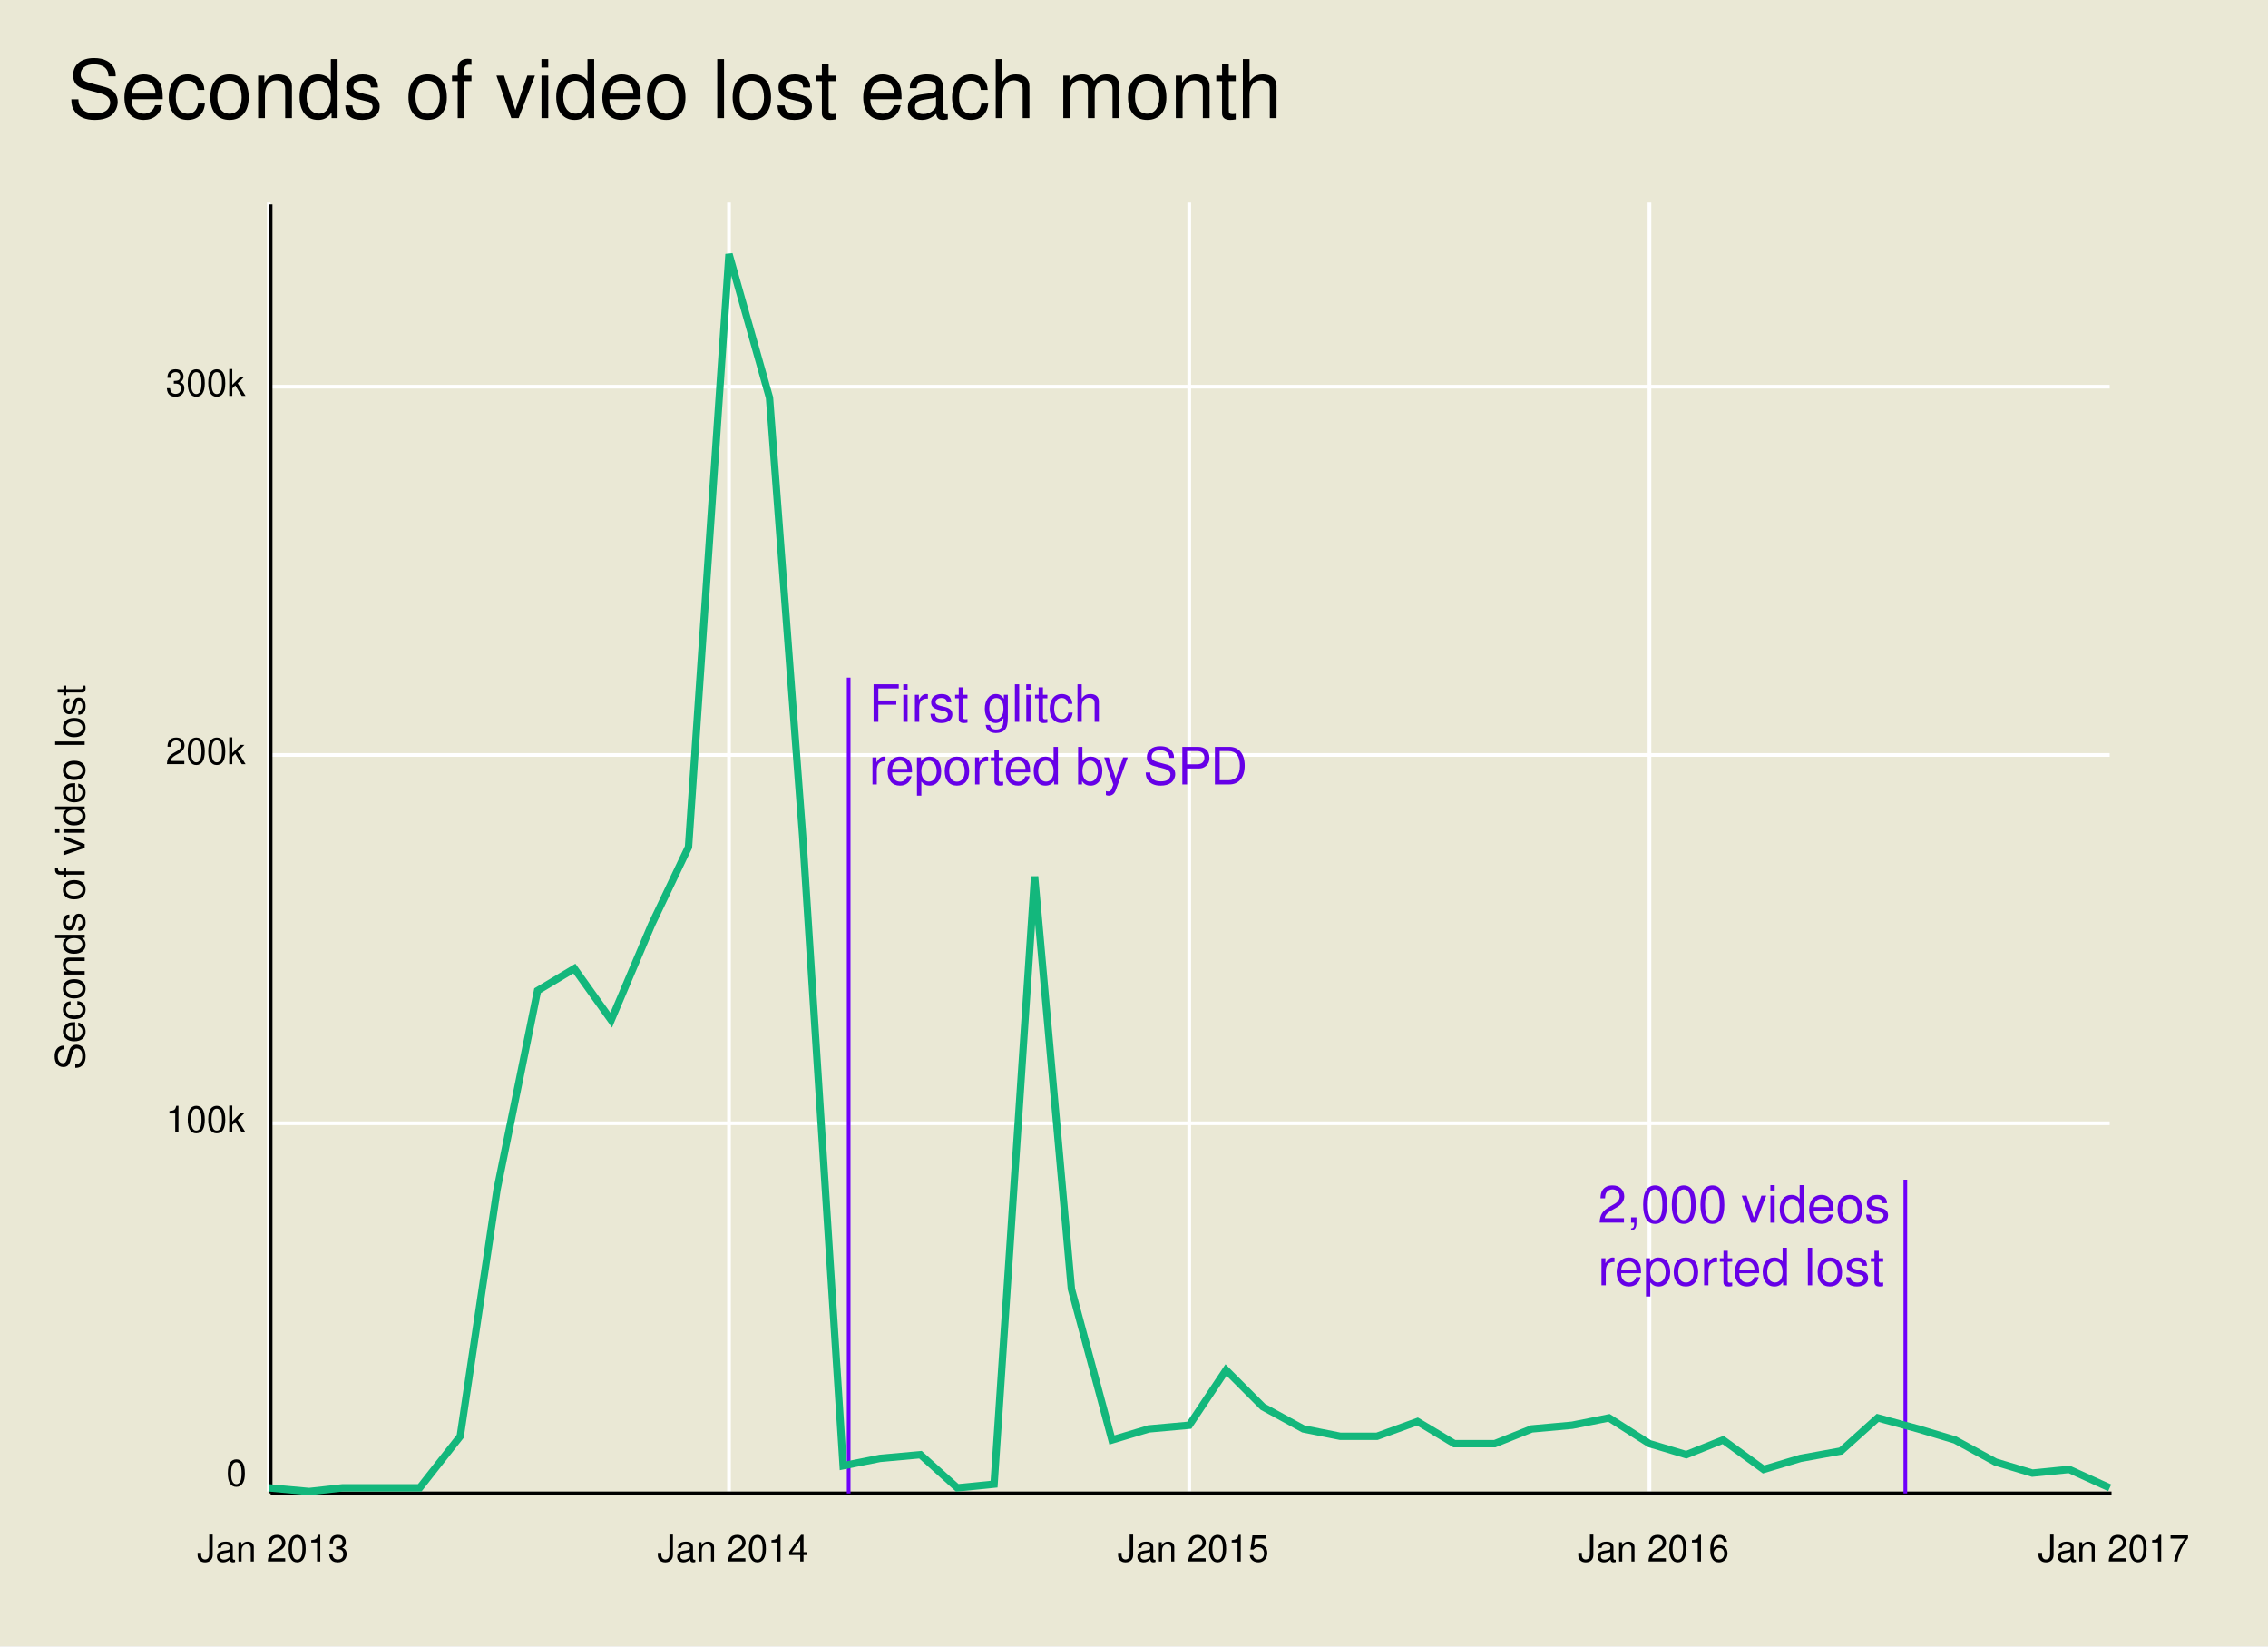
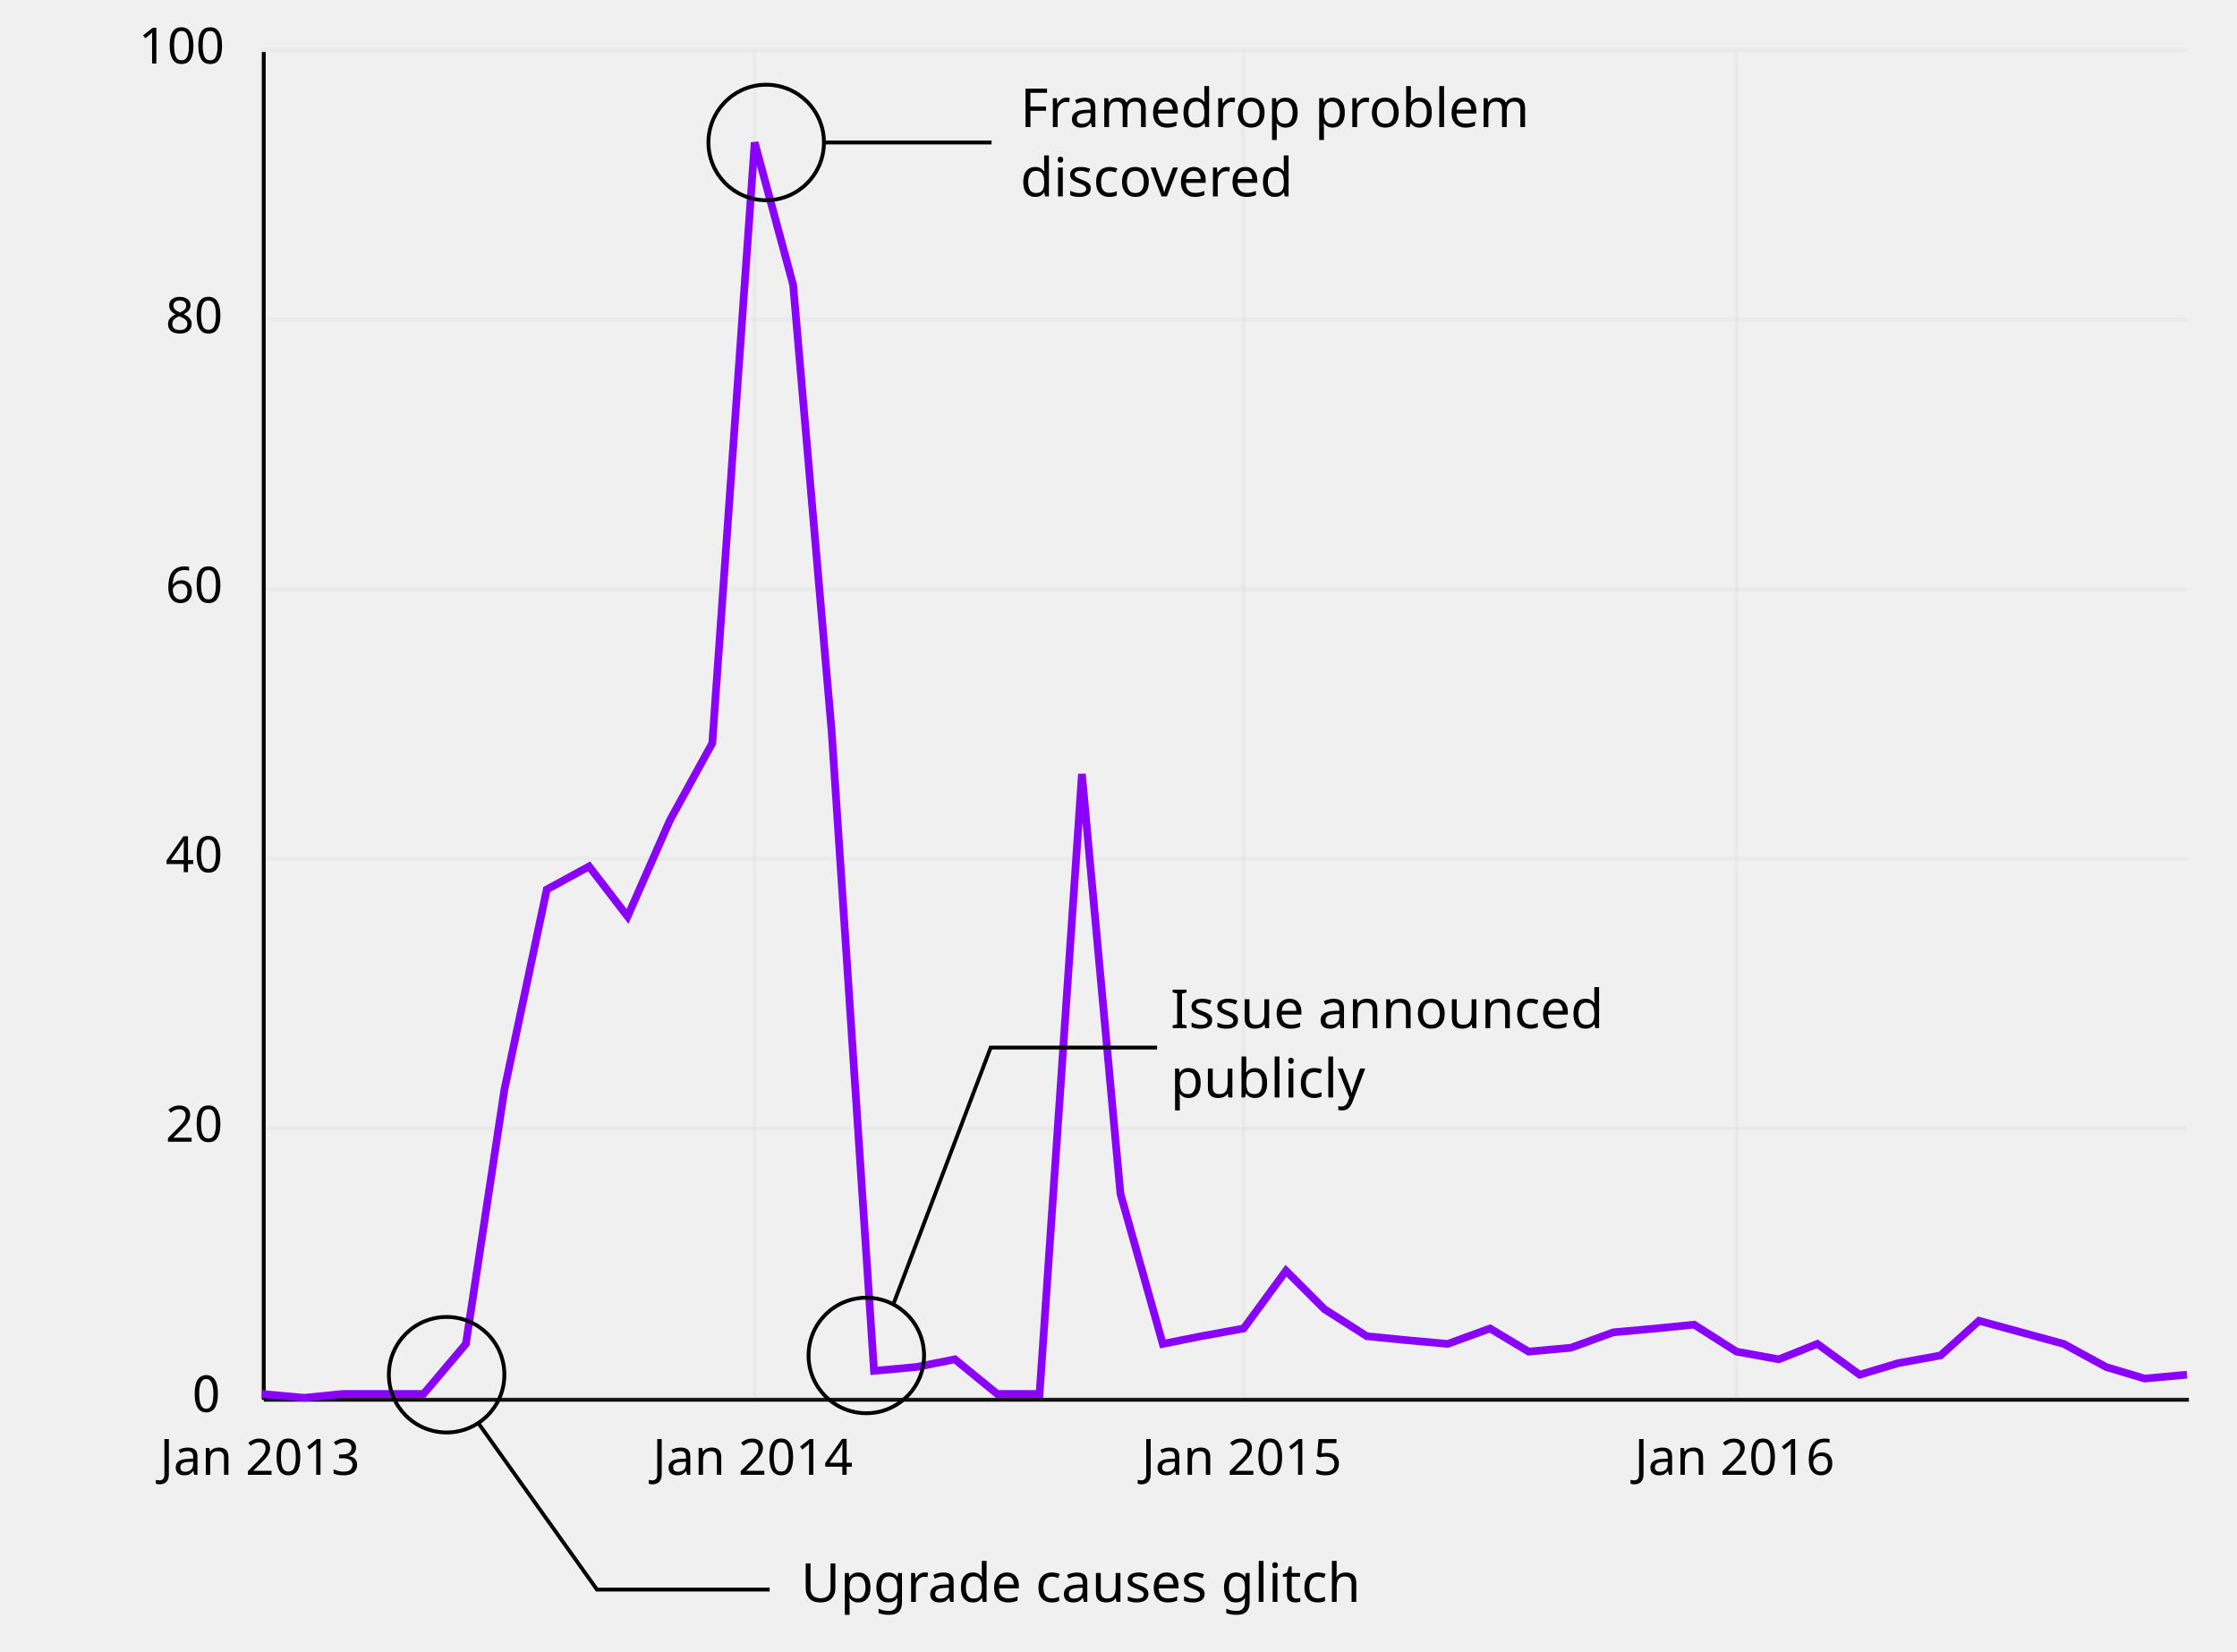
- <svg xmlns="http://www.w3.org/2000/svg" viewBox="0 0 616 447" version="1.1">
+ <svg xmlns="http://www.w3.org/2000/svg" width="581px" height="429px" viewBox="0 0 581 429" version="1.1" style="background: #E9E9D4;">
  <defs />
  <g id="Page-1" stroke="none" stroke-width="1" fill="none" fill-rule="evenodd">
-     <rect id="Rectangle" fill="#EAE8D5" x="0" y="0" width="616" height="447" />
-     <g id="vega-(4)" transform="translate(13, 11)">
+     <g id="vega-(5)" transform="translate(36, -42)">
      <g id="Group">
        <g>
          <g>
            <g>
              <g>
-                 <g transform="translate(40, 44)">
+                 <rect id="Rectangle-path" x="32" y="55" width="500" height="350" />
+                 <g transform="translate(5, 55)">
                  <g>
-                     <g transform="translate(20, 0)" id="Shape" stroke="#FFFFFF">
+                     <g transform="translate(27, 0)" id="Shape" stroke-opacity="0.15" stroke="#CCCCCC">
                      <path d="M0,0 L0,350" />
-                       <path d="M125,0 L125,350" />
-                       <path d="M250,0 L250,350" />
-                       <path d="M375,0 L375,350" />
+                       <path d="M128,0 L128,350" />
+                       <path d="M255,0 L255,350" />
+                       <path d="M383,0 L383,350" />
                    </g>
-                     <g transform="translate(0, 359)" font-size="10" font-family="Helvetica" fill="#000000" font-weight="normal">
+                     <g transform="translate(0, 358)" font-size="13" font-family="FiraMono-Regular, Fira Mono" fill="#000000" font-weight="normal">
                      <text id="Jan-2013">
-                         <tspan x="0.5" y="10">Jan 2013</tspan>
+                         <tspan x="0.5" y="12">Jan 2013</tspan>
                      </text>
                      <text id="Jan-2014">
-                         <tspan x="125.5" y="10">Jan 2014</tspan>
+                         <tspan x="128.5" y="12">Jan 2014</tspan>
                      </text>
                      <text id="Jan-2015">
-                         <tspan x="250.5" y="10">Jan 2015</tspan>
+                         <tspan x="255.5" y="12">Jan 2015</tspan>
                      </text>
                      <text id="Jan-2016">
-                         <tspan x="375.5" y="10">Jan 2016</tspan>
-                       </text>
-                       <text id="Jan-2017">
-                         <tspan x="500.5" y="10">Jan 2017</tspan>
+                         <tspan x="383.5" y="12">Jan 2016</tspan>
                      </text>
                    </g>
-                     <g transform="translate(20, 350)" id="Shape" stroke="#000000">
+                     <g transform="translate(27, 350)" id="Shape" stroke="#000000">
                      <polyline points="0.5 0.5 0.5 0.5 500.5 0.5 500.5 0.5" />
                    </g>
                  </g>
                </g>
                <g>
                  <g>
-                     <g transform="translate(60, 94)" id="Shape" stroke="#FFFFFF">
-                       <path d="M0,200 L500,200" />
-                       <path d="M0,100 L500,100" />
+                     <rect id="Rectangle-path" x="32" y="55" width="-0.1" height="-0.1" />
+                     <g transform="translate(32, 55)" id="Shape" stroke-opacity="0.15" stroke="#CCCCCC">
+                       <path d="M0,350 L500,350" />
+                       <path d="M0,280 L500,280" />
+                       <path d="M0,210 L500,210" />
+                       <path d="M0,140 L500,140" />
+                       <path d="M0,70 L500,70" />
                      <path d="M0,0 L500,0" />
                    </g>
-                     <g transform="translate(32, 86)" font-size="10" font-family="Helvetica" fill="#000000" font-weight="normal">
-                       <text id="0">
-                         <tspan x="16.438" y="306.5">0</tspan>
+                     <g transform="translate(32, 55)" />
+                     <g transform="translate(0, 46)" font-size="13" fill="#000000" font-weight="normal">
+                       <text id="0" font-family="Helvetica">
+                         <tspan x="14" y="362.5">0</tspan>
                      </text>
-                       <text id="100k">
-                         <tspan x="0" y="210.5">100k</tspan>
+                       <text id="20" font-family="FiraMono-Regular, Fira Mono">
+                         <tspan x="7" y="292.5">20</tspan>
                      </text>
-                       <text id="200k">
-                         <tspan x="0" y="110.5">200k</tspan>
+                       <text id="40" font-family="FiraMono-Regular, Fira Mono">
+                         <tspan x="7" y="222.5">40</tspan>
                      </text>
-                       <text id="300k">
-                         <tspan x="0" y="10.5">300k</tspan>
+                       <text id="60" font-family="FiraMono-Regular, Fira Mono">
+                         <tspan x="7" y="152.5">60</tspan>
+                       </text>
+                       <text id="80" font-family="FiraMono-Regular, Fira Mono">
+                         <tspan x="7" y="82.5">80</tspan>
+                       </text>
+                       <text id="100" font-family="FiraMono-Regular, Fira Mono">
+                         <tspan x="0" y="12.5">100</tspan>
                      </text>
                    </g>
-                     <g transform="translate(60, 44)" id="Shape" stroke="#000000">
+                     <g transform="translate(32, 55)" id="Shape" stroke="#000000">
                      <polyline points="0.5 0.5 0.5 0.5 0.5 350.5 0.5 350.5" />
-                     </g>
-                     <g transform="translate(6.5, 206) rotate(-360) translate(-6.5, -206) translate(-0, 132)" id="Seconds-of-video-los" font-size="11" fill="#000000" font-family="Helvetica" font-weight="normal">
-                       <text transform="translate(6.5, 73.75) rotate(-90) translate(-6.5, -73.75) ">
-                         <tspan x="-67.25" y="77.25">Seconds of video lost</tspan>
-                       </text>
-                     </g>
-                     <g id="Group-Copy" transform="translate(195, 13.5) rotate(-270) translate(-195, -13.5) translate(181.5, -176.5)" font-size="22" fill="#000000" font-family="Helvetica" font-weight="normal">
-                       <text id="Seconds-of-video-los" transform="translate(13.05988, 190.118) rotate(-90) translate(-13.05988, -190.118) ">
-                         <tspan x="-176.508" y="198.118">Seconds of video lost each month</tspan>
-                       </text>
                    </g>
                  </g>
                </g>
-                 <g id="Group-2" transform="translate(217, 167)">
-                   <path d="M0.5,227.014 L0.5,6.5" id="Line" stroke="#6F00FB" stroke-linecap="square" />
-                   <text id="First-glitch-reporte" font-family="Helvetica" font-size="14" font-weight="normal" fill="#6600E7">
-                     <tspan x="6" y="18">First glitch</tspan>
-                     <tspan x="6" y="35">reported by SPD</tspan>
-                   </text>
-                 </g>
-                 <g id="Group-2" transform="translate(421, 167)">
-                   <path d="M83.5,227.014 L83.5,142.82" id="Line" stroke="#6F00FB" stroke-linecap="square" stroke-dasharray="1" />
-                   <text id="2,000-videos-reporte" font-family="Helvetica" font-size="14" font-weight="normal" fill="#6600E7">
-                     <tspan x="0" y="154">2,000 videos </tspan>
-                     <tspan x="0" y="171">reported lost</tspan>
-                   </text>
-                 </g>
-                 <g transform="translate(60, 58)" id="Shape" stroke-width="2" stroke="#13B77C">
-                   <polyline points="500 335 489 330 479 331 469 328 458 322 448 319 437 316 427 325 416 327 406 330 395 322 385 326 375 323 364 316 354 318 343 319 333 323 322 323 312 317 301 321 291 321 281 319 270 313 260 303 250 318 239 319 229 322 218 281 208 169 197 334 187 335 177 326 166 327 156 329 145 158 136 39 125 0 114 161 104 182 93 208 83 194 73 200 62 254 52 321 41 335 31 335 20 335 11 336 0 335" />
+                 <g transform="translate(32, 79)" id="Shape" stroke-width="2" stroke="#8900FF">
+                   <polyline points="500 320 489 321 479 318 468 312 457 309 446 306 436 315 425 317 415 320 404 312 394 316 383 314 372 307 362 308 351 309 340 313 329 314 319 308 308 312 297 311 287 310 276 303 266 293 255 308 244 310 234 312 223 273 213 164 202 325 191 325 180 316 170 318 159 319 148 153 138 37 128 0 117 156 106 176 95 201 85 188 74 194 63 246 53 312 42 325 31 325 21 325 11 326 0 325" />
                </g>
              </g>
            </g>
          </g>
        </g>
      </g>
    </g>
+     <g id="annotations" transform="translate(101, 19)">
+       <g id="Group-2" transform="translate(0, 323)">
+         <text id="Upgrade-causes-glitc" font-family="SourceSansPro-Regular, Source Sans Pro" font-size="14" font-weight="normal" fill="#000000">
+           <tspan x="107" y="74">Upgrade causes glitch</tspan>
+         </text>
+         <circle id="Oval" stroke="#000000" cx="15" cy="15" r="15" />
+         <polyline id="Path-2" stroke="#000000" points="23.36 27.749 54.045 70.797 98.894 70.797" />
+       </g>
+       <g id="Group-2-Copy" transform="translate(83, 0)">
+         <text id="Framedrop-problem-di" font-family="SourceSansPro-Regular, Source Sans Pro" font-size="14" font-weight="normal" fill="#000000">
+           <tspan x="81" y="14">Framedrop problem</tspan>
+           <tspan x="81" y="32">discovered</tspan>
+         </text>
+         <circle id="Oval" stroke="#000000" cx="15" cy="18" r="15" />
+         <path d="M30.295,18 L73.526,18" id="Path-2" stroke="#000000" />
+       </g>
+       <g id="Group-2-Copy-2" transform="translate(109, 234)">
+         <text id="Issue-announced-publ" font-family="SourceSansPro-Regular, Source Sans Pro" font-size="14" font-weight="normal" fill="#000000">
+           <tspan x="94" y="14">Issue announced</tspan>
+           <tspan x="94" y="32">publicly</tspan>
+         </text>
+         <circle id="Oval" stroke="#000000" cx="15" cy="99" r="15" />
+         <polyline id="Path-2" stroke="#000000" points="22.003 85.753 47.302 19.046 90.52 19.046" />
+       </g>
+     </g>
  </g>
</svg>
